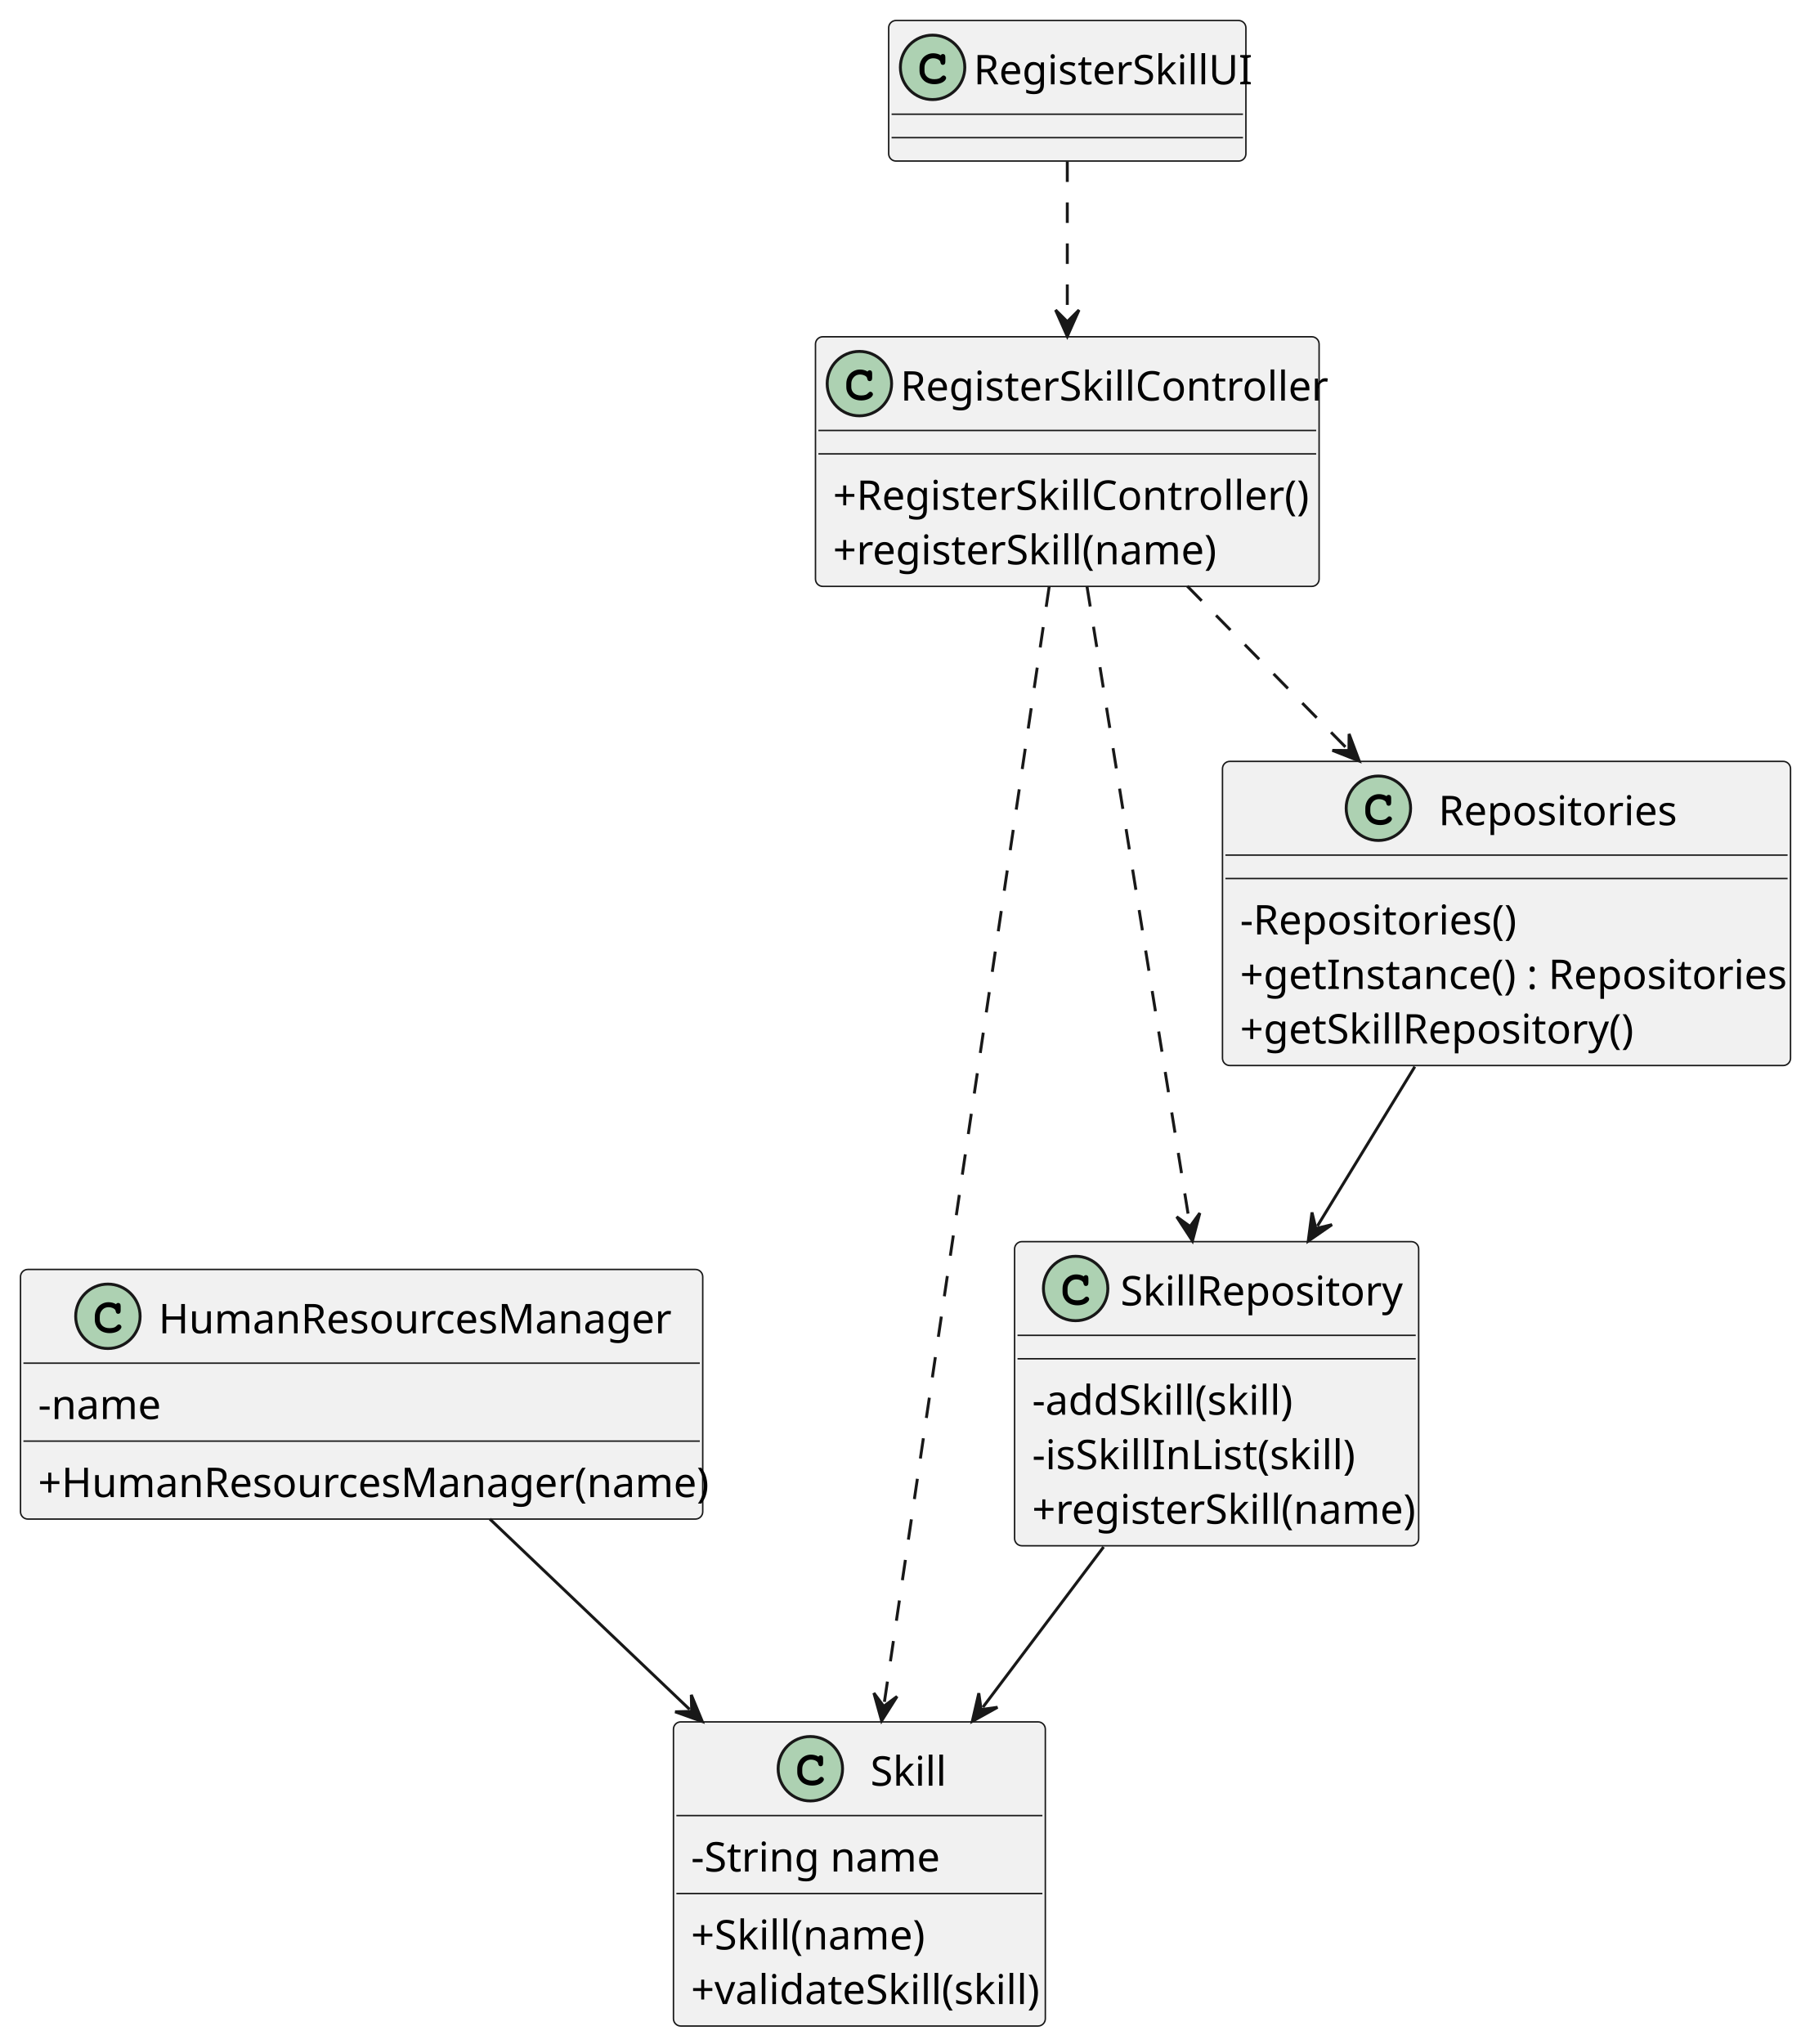
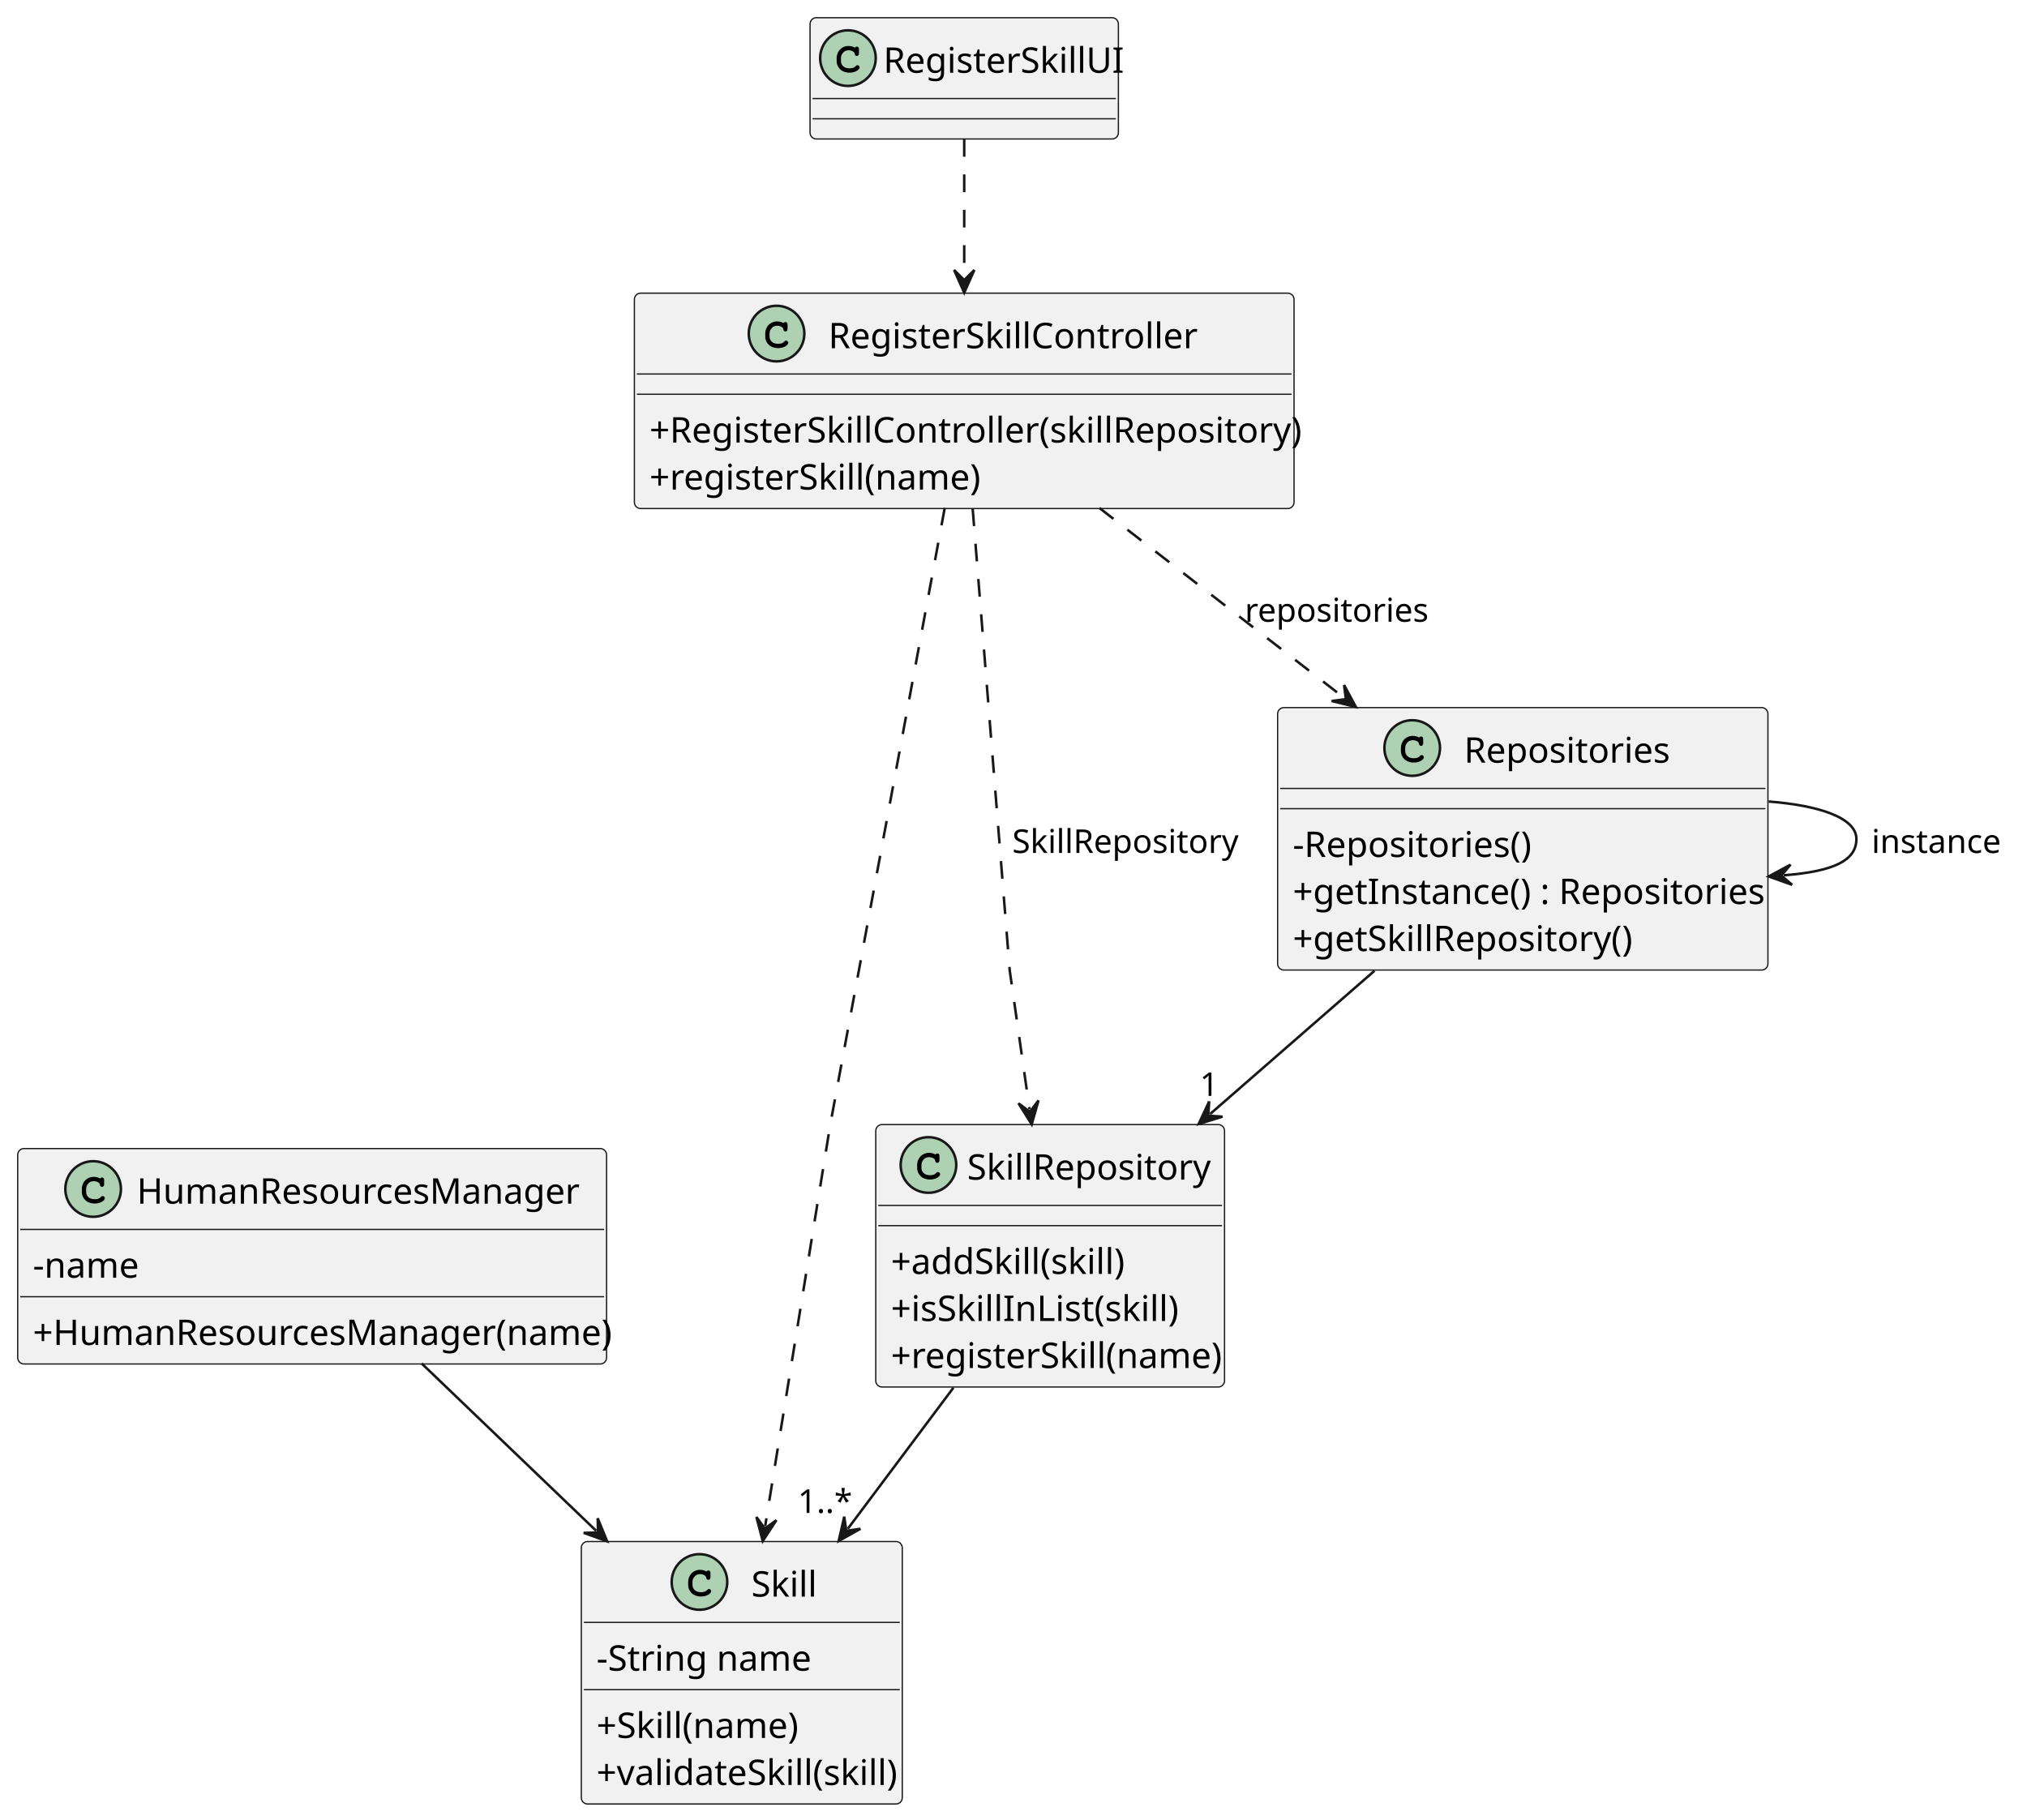
- <svg xmlns="http://www.w3.org/2000/svg" contentStyleType="text/css" height="698px" preserveAspectRatio="none" style="width:618px;height:698px;background:#FFFFFF;" version="1.1" viewBox="0 0 618 698" width="618px" zoomAndPan="magnify">
+ <svg xmlns="http://www.w3.org/2000/svg" contentStyleType="text/css" height="720px" preserveAspectRatio="none" style="width:802px;height:720px;background:#FFFFFF;" version="1.1" viewBox="0 0 802 720" width="802px" zoomAndPan="magnify">
  <defs />
  <g>
    <g id="elem_Skill">
-       <rect codeLine="9" fill="#F1F1F1" height="103.863" id="Skill" rx="2.5" ry="2.5" style="stroke:#181818;stroke-width:0.5;" width="127" x="230" y="588" />
-       <ellipse cx="276.75" cy="604" fill="#ADD1B2" rx="11" ry="11" style="stroke:#181818;stroke-width:1.0;" />
-       <path d="M279.516,599.875 Q279.672,599.656 279.859,599.547 Q280.047,599.438 280.266,599.438 Q280.641,599.438 280.875,599.703 Q281.109,599.953 281.109,600.562 L281.109,602.016 Q281.109,602.625 280.875,602.891 Q280.641,603.156 280.266,603.156 Q279.922,603.156 279.719,602.953 Q279.516,602.766 279.406,602.25 Q279.359,601.891 279.172,601.703 Q278.844,601.328 278.234,601.109 Q277.625,600.891 277,600.891 Q276.234,600.891 275.594,601.219 Q274.969,601.547 274.469,602.297 Q273.984,603.047 273.984,604.078 L273.984,605.172 Q273.984,606.406 274.875,607.234 Q275.766,608.047 277.359,608.047 Q278.297,608.047 278.953,607.797 Q279.344,607.641 279.766,607.203 Q280.031,606.938 280.172,606.859 Q280.328,606.781 280.531,606.781 Q280.859,606.781 281.109,607.047 Q281.375,607.297 281.375,607.641 Q281.375,607.984 281.031,608.391 Q280.531,608.969 279.734,609.297 Q278.656,609.75 277.359,609.75 Q275.844,609.75 274.641,609.125 Q273.656,608.625 272.969,607.562 Q272.281,606.484 272.281,605.203 L272.281,604.047 Q272.281,602.719 272.891,601.578 Q273.516,600.422 274.609,599.812 Q275.703,599.188 276.938,599.188 Q277.672,599.188 278.312,599.359 Q278.969,599.516 279.516,599.875 Z " fill="#000000" />
-       <text fill="#000000" font-family="sans-serif" font-size="14" lengthAdjust="spacing" textLength="25" x="297.25" y="609.797">Skill</text>
-       <line style="stroke:#181818;stroke-width:0.5;" x1="231" x2="356" y1="620" y2="620" />
-       <text fill="#000000" font-family="sans-serif" font-size="14" lengthAdjust="spacing" textLength="81" x="236" y="639.107">-String name</text>
-       <line style="stroke:#181818;stroke-width:0.5;" x1="231" x2="356" y1="646.621" y2="646.621" />
-       <text fill="#000000" font-family="sans-serif" font-size="14" lengthAdjust="spacing" textLength="78" x="236" y="665.729">+Skill(name)</text>
-       <text fill="#000000" font-family="sans-serif" font-size="14" lengthAdjust="spacing" textLength="115" x="236" y="684.35">+validateSkill(skill)</text>
+       <rect codeLine="9" fill="#F1F1F1" height="103.863" id="Skill" rx="2.5" ry="2.5" style="stroke:#181818;stroke-width:0.5;" width="127" x="230" y="610" />
+       <ellipse cx="276.75" cy="626" fill="#ADD1B2" rx="11" ry="11" style="stroke:#181818;stroke-width:1.0;" />
+       <path d="M279.516,621.875 Q279.672,621.656 279.859,621.547 Q280.047,621.438 280.266,621.438 Q280.641,621.438 280.875,621.703 Q281.109,621.953 281.109,622.562 L281.109,624.016 Q281.109,624.625 280.875,624.891 Q280.641,625.156 280.266,625.156 Q279.922,625.156 279.719,624.953 Q279.516,624.766 279.406,624.25 Q279.359,623.891 279.172,623.703 Q278.844,623.328 278.234,623.109 Q277.625,622.891 277,622.891 Q276.234,622.891 275.594,623.219 Q274.969,623.547 274.469,624.297 Q273.984,625.047 273.984,626.078 L273.984,627.172 Q273.984,628.406 274.875,629.234 Q275.766,630.047 277.359,630.047 Q278.297,630.047 278.953,629.797 Q279.344,629.641 279.766,629.203 Q280.031,628.938 280.172,628.859 Q280.328,628.781 280.531,628.781 Q280.859,628.781 281.109,629.047 Q281.375,629.297 281.375,629.641 Q281.375,629.984 281.031,630.391 Q280.531,630.969 279.734,631.297 Q278.656,631.75 277.359,631.75 Q275.844,631.75 274.641,631.125 Q273.656,630.625 272.969,629.562 Q272.281,628.484 272.281,627.203 L272.281,626.047 Q272.281,624.719 272.891,623.578 Q273.516,622.422 274.609,621.812 Q275.703,621.188 276.938,621.188 Q277.672,621.188 278.312,621.359 Q278.969,621.516 279.516,621.875 Z " fill="#000000" />
+       <text fill="#000000" font-family="sans-serif" font-size="14" lengthAdjust="spacing" textLength="25" x="297.25" y="631.797">Skill</text>
+       <line style="stroke:#181818;stroke-width:0.5;" x1="231" x2="356" y1="642" y2="642" />
+       <text fill="#000000" font-family="sans-serif" font-size="14" lengthAdjust="spacing" textLength="81" x="236" y="661.107">-String name</text>
+       <line style="stroke:#181818;stroke-width:0.5;" x1="231" x2="356" y1="668.621" y2="668.621" />
+       <text fill="#000000" font-family="sans-serif" font-size="14" lengthAdjust="spacing" textLength="78" x="236" y="687.729">+Skill(name)</text>
+       <text fill="#000000" font-family="sans-serif" font-size="14" lengthAdjust="spacing" textLength="115" x="236" y="706.35">+validateSkill(skill)</text>
    </g>
    <g id="elem_HumanResourcesManager">
-       <rect codeLine="16" fill="#F1F1F1" height="85.242" id="HumanResourcesManager" rx="2.5" ry="2.5" style="stroke:#181818;stroke-width:0.5;" width="233" x="7" y="433.5" />
-       <ellipse cx="36.85" cy="449.5" fill="#ADD1B2" rx="11" ry="11" style="stroke:#181818;stroke-width:1.0;" />
-       <path d="M39.616,445.375 Q39.772,445.156 39.959,445.047 Q40.147,444.938 40.366,444.938 Q40.741,444.938 40.975,445.203 Q41.209,445.453 41.209,446.062 L41.209,447.516 Q41.209,448.125 40.975,448.391 Q40.741,448.656 40.366,448.656 Q40.022,448.656 39.819,448.453 Q39.616,448.266 39.506,447.75 Q39.459,447.391 39.272,447.203 Q38.944,446.828 38.334,446.609 Q37.725,446.391 37.1,446.391 Q36.334,446.391 35.694,446.719 Q35.069,447.047 34.569,447.797 Q34.084,448.547 34.084,449.578 L34.084,450.672 Q34.084,451.906 34.975,452.734 Q35.866,453.547 37.459,453.547 Q38.397,453.547 39.053,453.297 Q39.444,453.141 39.866,452.703 Q40.131,452.438 40.272,452.359 Q40.428,452.281 40.631,452.281 Q40.959,452.281 41.209,452.547 Q41.475,452.797 41.475,453.141 Q41.475,453.484 41.131,453.891 Q40.631,454.469 39.834,454.797 Q38.756,455.25 37.459,455.25 Q35.944,455.25 34.741,454.625 Q33.756,454.125 33.069,453.062 Q32.381,451.984 32.381,450.703 L32.381,449.547 Q32.381,448.219 32.991,447.078 Q33.616,445.922 34.709,445.312 Q35.803,444.688 37.038,444.688 Q37.772,444.688 38.413,444.859 Q39.069,445.016 39.616,445.375 Z " fill="#000000" />
-       <text fill="#000000" font-family="sans-serif" font-size="14" lengthAdjust="spacing" textLength="168" x="54.15" y="455.297">HumanResourcesManager</text>
-       <line style="stroke:#181818;stroke-width:0.5;" x1="8" x2="239" y1="465.5" y2="465.5" />
-       <text fill="#000000" font-family="sans-serif" font-size="14" lengthAdjust="spacing" textLength="40" x="13" y="484.607">-name</text>
-       <line style="stroke:#181818;stroke-width:0.5;" x1="8" x2="239" y1="492.121" y2="492.121" />
-       <text fill="#000000" font-family="sans-serif" font-size="14" lengthAdjust="spacing" textLength="221" x="13" y="511.228">+HumanResourcesManager(name)</text>
+       <rect codeLine="16" fill="#F1F1F1" height="85.242" id="HumanResourcesManager" rx="2.5" ry="2.5" style="stroke:#181818;stroke-width:0.5;" width="233" x="7" y="454.5" />
+       <ellipse cx="36.85" cy="470.5" fill="#ADD1B2" rx="11" ry="11" style="stroke:#181818;stroke-width:1.0;" />
+       <path d="M39.616,466.375 Q39.772,466.156 39.959,466.047 Q40.147,465.938 40.366,465.938 Q40.741,465.938 40.975,466.203 Q41.209,466.453 41.209,467.062 L41.209,468.516 Q41.209,469.125 40.975,469.391 Q40.741,469.656 40.366,469.656 Q40.022,469.656 39.819,469.453 Q39.616,469.266 39.506,468.75 Q39.459,468.391 39.272,468.203 Q38.944,467.828 38.334,467.609 Q37.725,467.391 37.1,467.391 Q36.334,467.391 35.694,467.719 Q35.069,468.047 34.569,468.797 Q34.084,469.547 34.084,470.578 L34.084,471.672 Q34.084,472.906 34.975,473.734 Q35.866,474.547 37.459,474.547 Q38.397,474.547 39.053,474.297 Q39.444,474.141 39.866,473.703 Q40.131,473.438 40.272,473.359 Q40.428,473.281 40.631,473.281 Q40.959,473.281 41.209,473.547 Q41.475,473.797 41.475,474.141 Q41.475,474.484 41.131,474.891 Q40.631,475.469 39.834,475.797 Q38.756,476.25 37.459,476.25 Q35.944,476.25 34.741,475.625 Q33.756,475.125 33.069,474.062 Q32.381,472.984 32.381,471.703 L32.381,470.547 Q32.381,469.219 32.991,468.078 Q33.616,466.922 34.709,466.312 Q35.803,465.688 37.038,465.688 Q37.772,465.688 38.413,465.859 Q39.069,466.016 39.616,466.375 Z " fill="#000000" />
+       <text fill="#000000" font-family="sans-serif" font-size="14" lengthAdjust="spacing" textLength="168" x="54.15" y="476.297">HumanResourcesManager</text>
+       <line style="stroke:#181818;stroke-width:0.5;" x1="8" x2="239" y1="486.5" y2="486.5" />
+       <text fill="#000000" font-family="sans-serif" font-size="14" lengthAdjust="spacing" textLength="40" x="13" y="505.607">-name</text>
+       <line style="stroke:#181818;stroke-width:0.5;" x1="8" x2="239" y1="513.121" y2="513.121" />
+       <text fill="#000000" font-family="sans-serif" font-size="14" lengthAdjust="spacing" textLength="221" x="13" y="532.229">+HumanResourcesManager(name)</text>
    </g>
    <g id="elem_SkillRepository">
-       <rect codeLine="21" fill="#F1F1F1" height="103.863" id="SkillRepository" rx="2.5" ry="2.5" style="stroke:#181818;stroke-width:0.5;" width="138" x="346.5" y="424" />
-       <ellipse cx="367.35" cy="440" fill="#ADD1B2" rx="11" ry="11" style="stroke:#181818;stroke-width:1.0;" />
-       <path d="M370.116,435.875 Q370.272,435.656 370.459,435.547 Q370.647,435.438 370.866,435.438 Q371.241,435.438 371.475,435.703 Q371.709,435.953 371.709,436.562 L371.709,438.016 Q371.709,438.625 371.475,438.891 Q371.241,439.156 370.866,439.156 Q370.522,439.156 370.319,438.953 Q370.116,438.766 370.006,438.25 Q369.959,437.891 369.772,437.703 Q369.444,437.328 368.834,437.109 Q368.225,436.891 367.6,436.891 Q366.834,436.891 366.194,437.219 Q365.569,437.547 365.069,438.297 Q364.584,439.047 364.584,440.078 L364.584,441.172 Q364.584,442.406 365.475,443.234 Q366.366,444.047 367.959,444.047 Q368.897,444.047 369.553,443.797 Q369.944,443.641 370.366,443.203 Q370.631,442.938 370.772,442.859 Q370.928,442.781 371.131,442.781 Q371.459,442.781 371.709,443.047 Q371.975,443.297 371.975,443.641 Q371.975,443.984 371.631,444.391 Q371.131,444.969 370.334,445.297 Q369.256,445.75 367.959,445.75 Q366.444,445.75 365.241,445.125 Q364.256,444.625 363.569,443.562 Q362.881,442.484 362.881,441.203 L362.881,440.047 Q362.881,438.719 363.491,437.578 Q364.116,436.422 365.209,435.812 Q366.303,435.188 367.538,435.188 Q368.272,435.188 368.913,435.359 Q369.569,435.516 370.116,435.875 Z " fill="#000000" />
-       <text fill="#000000" font-family="sans-serif" font-size="14" lengthAdjust="spacing" textLength="93" x="382.65" y="445.797">SkillRepository</text>
-       <line style="stroke:#181818;stroke-width:0.5;" x1="347.5" x2="483.5" y1="456" y2="456" />
-       <line style="stroke:#181818;stroke-width:0.5;" x1="347.5" x2="483.5" y1="464" y2="464" />
-       <text fill="#000000" font-family="sans-serif" font-size="14" lengthAdjust="spacing" textLength="87" x="352.5" y="483.107">-addSkill(skill)</text>
-       <text fill="#000000" font-family="sans-serif" font-size="14" lengthAdjust="spacing" textLength="106" x="352.5" y="501.728">-isSkillInList(skill)</text>
-       <text fill="#000000" font-family="sans-serif" font-size="14" lengthAdjust="spacing" textLength="126" x="352.5" y="520.35">+registerSkill(name)</text>
+       <rect codeLine="21" fill="#F1F1F1" height="103.863" id="SkillRepository" rx="2.5" ry="2.5" style="stroke:#181818;stroke-width:0.5;" width="138" x="346.5" y="445" />
+       <ellipse cx="367.35" cy="461" fill="#ADD1B2" rx="11" ry="11" style="stroke:#181818;stroke-width:1.0;" />
+       <path d="M370.116,456.875 Q370.272,456.656 370.459,456.547 Q370.647,456.438 370.866,456.438 Q371.241,456.438 371.475,456.703 Q371.709,456.953 371.709,457.562 L371.709,459.016 Q371.709,459.625 371.475,459.891 Q371.241,460.156 370.866,460.156 Q370.522,460.156 370.319,459.953 Q370.116,459.766 370.006,459.25 Q369.959,458.891 369.772,458.703 Q369.444,458.328 368.834,458.109 Q368.225,457.891 367.6,457.891 Q366.834,457.891 366.194,458.219 Q365.569,458.547 365.069,459.297 Q364.584,460.047 364.584,461.078 L364.584,462.172 Q364.584,463.406 365.475,464.234 Q366.366,465.047 367.959,465.047 Q368.897,465.047 369.553,464.797 Q369.944,464.641 370.366,464.203 Q370.631,463.938 370.772,463.859 Q370.928,463.781 371.131,463.781 Q371.459,463.781 371.709,464.047 Q371.975,464.297 371.975,464.641 Q371.975,464.984 371.631,465.391 Q371.131,465.969 370.334,466.297 Q369.256,466.75 367.959,466.75 Q366.444,466.75 365.241,466.125 Q364.256,465.625 363.569,464.562 Q362.881,463.484 362.881,462.203 L362.881,461.047 Q362.881,459.719 363.491,458.578 Q364.116,457.422 365.209,456.812 Q366.303,456.188 367.538,456.188 Q368.272,456.188 368.913,456.359 Q369.569,456.516 370.116,456.875 Z " fill="#000000" />
+       <text fill="#000000" font-family="sans-serif" font-size="14" lengthAdjust="spacing" textLength="93" x="382.65" y="466.797">SkillRepository</text>
+       <line style="stroke:#181818;stroke-width:0.5;" x1="347.5" x2="483.5" y1="477" y2="477" />
+       <line style="stroke:#181818;stroke-width:0.5;" x1="347.5" x2="483.5" y1="485" y2="485" />
+       <text fill="#000000" font-family="sans-serif" font-size="14" lengthAdjust="spacing" textLength="90" x="352.5" y="504.107">+addSkill(skill)</text>
+       <text fill="#000000" font-family="sans-serif" font-size="14" lengthAdjust="spacing" textLength="109" x="352.5" y="522.729">+isSkillInList(skill)</text>
+       <text fill="#000000" font-family="sans-serif" font-size="14" lengthAdjust="spacing" textLength="126" x="352.5" y="541.35">+registerSkill(name)</text>
    </g>
    <g id="elem_Repositories">
-       <rect codeLine="27" fill="#F1F1F1" height="103.863" id="Repositories" rx="2.5" ry="2.5" style="stroke:#181818;stroke-width:0.5;" width="194" x="417.5" y="260" />
-       <ellipse cx="470.75" cy="276" fill="#ADD1B2" rx="11" ry="11" style="stroke:#181818;stroke-width:1.0;" />
-       <path d="M473.516,271.875 Q473.672,271.656 473.859,271.547 Q474.047,271.438 474.266,271.438 Q474.641,271.438 474.875,271.703 Q475.109,271.953 475.109,272.562 L475.109,274.016 Q475.109,274.625 474.875,274.891 Q474.641,275.156 474.266,275.156 Q473.922,275.156 473.719,274.953 Q473.516,274.766 473.406,274.25 Q473.359,273.891 473.172,273.703 Q472.844,273.328 472.234,273.109 Q471.625,272.891 471,272.891 Q470.234,272.891 469.594,273.219 Q468.969,273.547 468.469,274.297 Q467.984,275.047 467.984,276.078 L467.984,277.172 Q467.984,278.406 468.875,279.234 Q469.766,280.047 471.359,280.047 Q472.297,280.047 472.953,279.797 Q473.344,279.641 473.766,279.203 Q474.031,278.938 474.172,278.859 Q474.328,278.781 474.531,278.781 Q474.859,278.781 475.109,279.047 Q475.375,279.297 475.375,279.641 Q475.375,279.984 475.031,280.391 Q474.531,280.969 473.734,281.297 Q472.656,281.75 471.359,281.75 Q469.844,281.75 468.641,281.125 Q467.656,280.625 466.969,279.562 Q466.281,278.484 466.281,277.203 L466.281,276.047 Q466.281,274.719 466.891,273.578 Q467.516,272.422 468.609,271.812 Q469.703,271.188 470.938,271.188 Q471.672,271.188 472.312,271.359 Q472.969,271.516 473.516,271.875 Z " fill="#000000" />
-       <text fill="#000000" font-family="sans-serif" font-size="14" lengthAdjust="spacing" textLength="79" x="491.25" y="281.797">Repositories</text>
-       <line style="stroke:#181818;stroke-width:0.5;" x1="418.5" x2="610.5" y1="292" y2="292" />
-       <line style="stroke:#181818;stroke-width:0.5;" x1="418.5" x2="610.5" y1="300" y2="300" />
-       <text fill="#000000" font-family="sans-serif" font-size="14" lengthAdjust="spacing" textLength="94" x="423.5" y="319.107">-Repositories()</text>
-       <text fill="#000000" font-family="sans-serif" font-size="14" lengthAdjust="spacing" textLength="182" x="423.5" y="337.728">+getInstance() : Repositories</text>
-       <text fill="#000000" font-family="sans-serif" font-size="14" lengthAdjust="spacing" textLength="131" x="423.5" y="356.35">+getSkillRepository()</text>
+       <rect codeLine="27" fill="#F1F1F1" height="103.863" id="Repositories" rx="2.5" ry="2.5" style="stroke:#181818;stroke-width:0.5;" width="194" x="505.5" y="280" />
+       <ellipse cx="558.75" cy="296" fill="#ADD1B2" rx="11" ry="11" style="stroke:#181818;stroke-width:1.0;" />
+       <path d="M561.516,291.875 Q561.672,291.656 561.859,291.547 Q562.047,291.438 562.266,291.438 Q562.641,291.438 562.875,291.703 Q563.109,291.953 563.109,292.562 L563.109,294.016 Q563.109,294.625 562.875,294.891 Q562.641,295.156 562.266,295.156 Q561.922,295.156 561.719,294.953 Q561.516,294.766 561.406,294.25 Q561.359,293.891 561.172,293.703 Q560.844,293.328 560.234,293.109 Q559.625,292.891 559,292.891 Q558.234,292.891 557.594,293.219 Q556.969,293.547 556.469,294.297 Q555.984,295.047 555.984,296.078 L555.984,297.172 Q555.984,298.406 556.875,299.234 Q557.766,300.047 559.359,300.047 Q560.297,300.047 560.953,299.797 Q561.344,299.641 561.766,299.203 Q562.031,298.938 562.172,298.859 Q562.328,298.781 562.531,298.781 Q562.859,298.781 563.109,299.047 Q563.375,299.297 563.375,299.641 Q563.375,299.984 563.031,300.391 Q562.531,300.969 561.734,301.297 Q560.656,301.75 559.359,301.75 Q557.844,301.75 556.641,301.125 Q555.656,300.625 554.969,299.562 Q554.281,298.484 554.281,297.203 L554.281,296.047 Q554.281,294.719 554.891,293.578 Q555.516,292.422 556.609,291.812 Q557.703,291.188 558.938,291.188 Q559.672,291.188 560.312,291.359 Q560.969,291.516 561.516,291.875 Z " fill="#000000" />
+       <text fill="#000000" font-family="sans-serif" font-size="14" lengthAdjust="spacing" textLength="79" x="579.25" y="301.797">Repositories</text>
+       <line style="stroke:#181818;stroke-width:0.5;" x1="506.5" x2="698.5" y1="312" y2="312" />
+       <line style="stroke:#181818;stroke-width:0.5;" x1="506.5" x2="698.5" y1="320" y2="320" />
+       <text fill="#000000" font-family="sans-serif" font-size="14" lengthAdjust="spacing" textLength="94" x="511.5" y="339.107">-Repositories()</text>
+       <text fill="#000000" font-family="sans-serif" font-size="14" lengthAdjust="spacing" textLength="182" x="511.5" y="357.728">+getInstance() : Repositories</text>
+       <text fill="#000000" font-family="sans-serif" font-size="14" lengthAdjust="spacing" textLength="131" x="511.5" y="376.35">+getSkillRepository()</text>
    </g>
    <g id="elem_RegisterSkillController">
-       <rect codeLine="33" fill="#F1F1F1" height="85.242" id="RegisterSkillController" rx="2.5" ry="2.5" style="stroke:#181818;stroke-width:0.5;" width="172" x="278.5" y="115" />
-       <ellipse cx="293.5" cy="131" fill="#ADD1B2" rx="11" ry="11" style="stroke:#181818;stroke-width:1.0;" />
-       <path d="M296.266,126.875 Q296.422,126.656 296.609,126.547 Q296.797,126.438 297.016,126.438 Q297.391,126.438 297.625,126.703 Q297.859,126.953 297.859,127.562 L297.859,129.016 Q297.859,129.625 297.625,129.891 Q297.391,130.156 297.016,130.156 Q296.672,130.156 296.469,129.953 Q296.266,129.766 296.156,129.25 Q296.109,128.891 295.922,128.703 Q295.594,128.328 294.984,128.109 Q294.375,127.891 293.75,127.891 Q292.984,127.891 292.344,128.219 Q291.719,128.547 291.219,129.297 Q290.734,130.047 290.734,131.078 L290.734,132.172 Q290.734,133.406 291.625,134.234 Q292.516,135.047 294.109,135.047 Q295.047,135.047 295.703,134.797 Q296.094,134.641 296.516,134.203 Q296.781,133.938 296.922,133.859 Q297.078,133.781 297.281,133.781 Q297.609,133.781 297.859,134.047 Q298.125,134.297 298.125,134.641 Q298.125,134.984 297.781,135.391 Q297.281,135.969 296.484,136.297 Q295.406,136.75 294.109,136.75 Q292.594,136.75 291.391,136.125 Q290.406,135.625 289.719,134.562 Q289.031,133.484 289.031,132.203 L289.031,131.047 Q289.031,129.719 289.641,128.578 Q290.266,127.422 291.359,126.812 Q292.453,126.188 293.688,126.188 Q294.422,126.188 295.062,126.359 Q295.719,126.516 296.266,126.875 Z " fill="#000000" />
-       <text fill="#000000" font-family="sans-serif" font-size="14" lengthAdjust="spacing" textLength="140" x="307.5" y="136.797">RegisterSkillController</text>
-       <line style="stroke:#181818;stroke-width:0.5;" x1="279.5" x2="449.5" y1="147" y2="147" />
-       <line style="stroke:#181818;stroke-width:0.5;" x1="279.5" x2="449.5" y1="155" y2="155" />
-       <text fill="#000000" font-family="sans-serif" font-size="14" lengthAdjust="spacing" textLength="158" x="284.5" y="174.107">+RegisterSkillController()</text>
-       <text fill="#000000" font-family="sans-serif" font-size="14" lengthAdjust="spacing" textLength="126" x="284.5" y="192.728">+registerSkill(name)</text>
+       <rect codeLine="33" fill="#F1F1F1" height="85.242" id="RegisterSkillController" rx="2.5" ry="2.5" style="stroke:#181818;stroke-width:0.5;" width="261" x="251" y="116" />
+       <ellipse cx="307.25" cy="132" fill="#ADD1B2" rx="11" ry="11" style="stroke:#181818;stroke-width:1.0;" />
+       <path d="M310.016,127.875 Q310.172,127.656 310.359,127.547 Q310.547,127.438 310.766,127.438 Q311.141,127.438 311.375,127.703 Q311.609,127.953 311.609,128.562 L311.609,130.016 Q311.609,130.625 311.375,130.891 Q311.141,131.156 310.766,131.156 Q310.422,131.156 310.219,130.953 Q310.016,130.766 309.906,130.25 Q309.859,129.891 309.672,129.703 Q309.344,129.328 308.734,129.109 Q308.125,128.891 307.5,128.891 Q306.734,128.891 306.094,129.219 Q305.469,129.547 304.969,130.297 Q304.484,131.047 304.484,132.078 L304.484,133.172 Q304.484,134.406 305.375,135.234 Q306.266,136.047 307.859,136.047 Q308.797,136.047 309.453,135.797 Q309.844,135.641 310.266,135.203 Q310.531,134.938 310.672,134.859 Q310.828,134.781 311.031,134.781 Q311.359,134.781 311.609,135.047 Q311.875,135.297 311.875,135.641 Q311.875,135.984 311.531,136.391 Q311.031,136.969 310.234,137.297 Q309.156,137.75 307.859,137.75 Q306.344,137.75 305.141,137.125 Q304.156,136.625 303.469,135.562 Q302.781,134.484 302.781,133.203 L302.781,132.047 Q302.781,130.719 303.391,129.578 Q304.016,128.422 305.109,127.812 Q306.203,127.188 307.438,127.188 Q308.172,127.188 308.812,127.359 Q309.469,127.516 310.016,127.875 Z " fill="#000000" />
+       <text fill="#000000" font-family="sans-serif" font-size="14" lengthAdjust="spacing" textLength="140" x="327.75" y="137.797">RegisterSkillController</text>
+       <line style="stroke:#181818;stroke-width:0.5;" x1="252" x2="511" y1="148" y2="148" />
+       <line style="stroke:#181818;stroke-width:0.5;" x1="252" x2="511" y1="156" y2="156" />
+       <text fill="#000000" font-family="sans-serif" font-size="14" lengthAdjust="spacing" textLength="249" x="257" y="175.107">+RegisterSkillController(skillRepository)</text>
+       <text fill="#000000" font-family="sans-serif" font-size="14" lengthAdjust="spacing" textLength="126" x="257" y="193.728">+registerSkill(name)</text>
    </g>
    <g id="elem_RegisterSkillUI">
-       <rect codeLine="38" fill="#F1F1F1" height="48" id="RegisterSkillUI" rx="2.5" ry="2.5" style="stroke:#181818;stroke-width:0.5;" width="122" x="303.5" y="7" />
-       <ellipse cx="318.5" cy="23" fill="#ADD1B2" rx="11" ry="11" style="stroke:#181818;stroke-width:1.0;" />
-       <path d="M321.266,18.875 Q321.422,18.656 321.609,18.547 Q321.797,18.438 322.016,18.438 Q322.391,18.438 322.625,18.703 Q322.859,18.953 322.859,19.562 L322.859,21.016 Q322.859,21.625 322.625,21.891 Q322.391,22.156 322.016,22.156 Q321.672,22.156 321.469,21.953 Q321.266,21.766 321.156,21.25 Q321.109,20.891 320.922,20.703 Q320.594,20.328 319.984,20.109 Q319.375,19.891 318.75,19.891 Q317.984,19.891 317.344,20.219 Q316.719,20.547 316.219,21.297 Q315.734,22.047 315.734,23.078 L315.734,24.172 Q315.734,25.406 316.625,26.234 Q317.516,27.047 319.109,27.047 Q320.047,27.047 320.703,26.797 Q321.094,26.641 321.516,26.203 Q321.781,25.938 321.922,25.859 Q322.078,25.781 322.281,25.781 Q322.609,25.781 322.859,26.047 Q323.125,26.297 323.125,26.641 Q323.125,26.984 322.781,27.391 Q322.281,27.969 321.484,28.297 Q320.406,28.75 319.109,28.75 Q317.594,28.75 316.391,28.125 Q315.406,27.625 314.719,26.562 Q314.031,25.484 314.031,24.203 L314.031,23.047 Q314.031,21.719 314.641,20.578 Q315.266,19.422 316.359,18.812 Q317.453,18.188 318.688,18.188 Q319.422,18.188 320.062,18.359 Q320.719,18.516 321.266,18.875 Z " fill="#000000" />
-       <text fill="#000000" font-family="sans-serif" font-size="14" lengthAdjust="spacing" textLength="90" x="332.5" y="28.797">RegisterSkillUI</text>
-       <line style="stroke:#181818;stroke-width:0.5;" x1="304.5" x2="424.5" y1="39" y2="39" />
-       <line style="stroke:#181818;stroke-width:0.5;" x1="304.5" x2="424.5" y1="47" y2="47" />
+       <rect codeLine="38" fill="#F1F1F1" height="48" id="RegisterSkillUI" rx="2.5" ry="2.5" style="stroke:#181818;stroke-width:0.5;" width="122" x="320.5" y="7" />
+       <ellipse cx="335.5" cy="23" fill="#ADD1B2" rx="11" ry="11" style="stroke:#181818;stroke-width:1.0;" />
+       <path d="M338.266,18.875 Q338.422,18.656 338.609,18.547 Q338.797,18.438 339.016,18.438 Q339.391,18.438 339.625,18.703 Q339.859,18.953 339.859,19.562 L339.859,21.016 Q339.859,21.625 339.625,21.891 Q339.391,22.156 339.016,22.156 Q338.672,22.156 338.469,21.953 Q338.266,21.766 338.156,21.25 Q338.109,20.891 337.922,20.703 Q337.594,20.328 336.984,20.109 Q336.375,19.891 335.75,19.891 Q334.984,19.891 334.344,20.219 Q333.719,20.547 333.219,21.297 Q332.734,22.047 332.734,23.078 L332.734,24.172 Q332.734,25.406 333.625,26.234 Q334.516,27.047 336.109,27.047 Q337.047,27.047 337.703,26.797 Q338.094,26.641 338.516,26.203 Q338.781,25.938 338.922,25.859 Q339.078,25.781 339.281,25.781 Q339.609,25.781 339.859,26.047 Q340.125,26.297 340.125,26.641 Q340.125,26.984 339.781,27.391 Q339.281,27.969 338.484,28.297 Q337.406,28.75 336.109,28.75 Q334.594,28.75 333.391,28.125 Q332.406,27.625 331.719,26.562 Q331.031,25.484 331.031,24.203 L331.031,23.047 Q331.031,21.719 331.641,20.578 Q332.266,19.422 333.359,18.812 Q334.453,18.188 335.688,18.188 Q336.422,18.188 337.062,18.359 Q337.719,18.516 338.266,18.875 Z " fill="#000000" />
+       <text fill="#000000" font-family="sans-serif" font-size="14" lengthAdjust="spacing" textLength="90" x="349.5" y="28.797">RegisterSkillUI</text>
+       <line style="stroke:#181818;stroke-width:0.5;" x1="321.5" x2="441.5" y1="39" y2="39" />
+       <line style="stroke:#181818;stroke-width:0.5;" x1="321.5" x2="441.5" y1="47" y2="47" />
    </g>
    <g id="link_RegisterSkillUI_RegisterSkillController">
-       <path codeLine="41" d="M364.5,55.13 C364.5,71.86 364.5,88.94 364.5,108.86 " fill="none" id="RegisterSkillUI-to-RegisterSkillController" style="stroke:#181818;stroke-width:1.0;stroke-dasharray:7.0,7.0;" />
-       <polygon fill="#181818" points="364.5,114.86,368.5,105.86,364.5,109.86,360.5,105.86,364.5,114.86" style="stroke:#181818;stroke-width:1.0;" />
+       <path codeLine="41" d="M381.5,55.02 C381.5,72 381.5,89.58 381.5,109.84 " fill="none" id="RegisterSkillUI-to-RegisterSkillController" style="stroke:#181818;stroke-width:1.0;stroke-dasharray:7.0,7.0;" />
+       <polygon fill="#181818" points="381.5,115.84,385.5,106.84,381.5,110.84,377.5,106.84,381.5,115.84" style="stroke:#181818;stroke-width:1.0;" />
    </g>
    <g id="link_RegisterSkillController_Repositories">
-       <path codeLine="42" d="M405.49,200.17 C423.62,218.6 440.903,236.172 459.993,255.582 " fill="none" id="RegisterSkillController-to-Repositories" style="stroke:#181818;stroke-width:1.0;stroke-dasharray:7.0,7.0;" />
-       <polygon fill="#181818" points="464.2,259.86,460.741,250.638,460.694,256.295,455.037,256.248,464.2,259.86" style="stroke:#181818;stroke-width:1.0;" />
+       <path codeLine="42" d="M435,201.02 C465.53,224.71 499.32,250.921 531.72,276.071 " fill="none" id="RegisterSkillController-to-Repositories" style="stroke:#181818;stroke-width:1.0;stroke-dasharray:7.0,7.0;" />
+       <polygon fill="#181818" points="536.46,279.75,531.803,271.072,532.51,276.684,526.898,277.391,536.46,279.75" style="stroke:#181818;stroke-width:1.0;" />
+       <text fill="#000000" font-family="sans-serif" font-size="13" lengthAdjust="spacing" textLength="67" x="492.5" y="246.028">repositories</text>
+     </g>
+     <g id="link_Repositories_Repositories">
+       <path codeLine="43" d="M699.78,317.17 C719.98,318.73 734.5,323.67 734.5,332 C734.5,340.33 725.962,344.808 705.762,346.368 " fill="none" id="Repositories-to-Repositories" style="stroke:#181818;stroke-width:1.0;" />
+       <polygon fill="#181818" points="699.78,346.83,709.061,350.125,704.765,346.445,708.445,342.149,699.78,346.83" style="stroke:#181818;stroke-width:1.0;" />
+       <text fill="#000000" font-family="sans-serif" font-size="13" lengthAdjust="spacing" textLength="49" x="740.5" y="337.528">instance</text>
    </g>
    <g id="link_RegisterSkillController_SkillRepository">
-       <path codeLine="43" d="M371.22,200.2 C380.5,257.78 396.266,355.616 406.286,417.836 " fill="none" id="RegisterSkillController-to-SkillRepository" style="stroke:#181818;stroke-width:1.0;stroke-dasharray:7.0,7.0;" />
-       <polygon fill="#181818" points="407.24,423.76,409.758,414.238,406.445,418.824,401.86,415.51,407.24,423.76" style="stroke:#181818;stroke-width:1.0;" />
+       <path codeLine="44" d="M384.84,201.2 C390.05,266.12 399.5,384 399.5,384 C399.5,384 403.132,409.44 407.351,438.98 " fill="none" id="RegisterSkillController-to-SkillRepository" style="stroke:#181818;stroke-width:1.0;stroke-dasharray:7.0,7.0;" />
+       <polygon fill="#181818" points="408.2,444.92,410.887,435.445,407.493,439.97,402.967,436.576,408.2,444.92" style="stroke:#181818;stroke-width:1.0;" />
+       <text fill="#000000" font-family="sans-serif" font-size="13" lengthAdjust="spacing" textLength="87" x="400.5" y="337.528">SkillRepository</text>
    </g>
    <g id="link_RegisterSkillController_Skill">
-       <path codeLine="44" d="M358.32,200.3 C345.33,288.21 316.107,486.034 301.967,581.705 " fill="none" id="RegisterSkillController-to-Skill" style="stroke:#181818;stroke-width:1.0;stroke-dasharray:7.0,7.0;" />
-       <polygon fill="#181818" points="301.09,587.64,306.363,579.322,301.821,582.694,298.449,578.152,301.09,587.64" style="stroke:#181818;stroke-width:1.0;" />
+       <path codeLine="45" d="M373.79,201.01 C359.09,280.2 328.5,445 328.5,445 C328.5,445 313.1,540.017 302.75,603.887 " fill="none" id="RegisterSkillController-to-Skill" style="stroke:#181818;stroke-width:1.0;stroke-dasharray:7.0,7.0;" />
+       <polygon fill="#181818" points="301.79,609.81,307.178,601.566,302.59,604.874,299.281,600.286,301.79,609.81" style="stroke:#181818;stroke-width:1.0;" />
    </g>
    <g id="link_Repositories_SkillRepository">
-       <path codeLine="45" d="M483.18,364.26 C471.56,383.26 461.529,399.68 449.918,418.68 " fill="none" id="Repositories-to-SkillRepository" style="stroke:#181818;stroke-width:1.0;" />
-       <polygon fill="#181818" points="446.79,423.8,454.896,418.206,449.397,419.534,448.07,414.035,446.79,423.8" style="stroke:#181818;stroke-width:1.0;" />
+       <path codeLine="46" d="M543.85,384.13 C521.67,403.45 500.973,421.498 478.793,440.828 " fill="none" id="Repositories-to-SkillRepository" style="stroke:#181818;stroke-width:1.0;" />
+       <polygon fill="#181818" points="474.27,444.77,483.683,441.872,478.039,441.485,478.427,435.841,474.27,444.77" style="stroke:#181818;stroke-width:1.0;" />
+       <text fill="#000000" font-family="sans-serif" font-size="13" lengthAdjust="spacing" textLength="7" x="474.697" y="433.666">1</text>
    </g>
    <g id="link_HumanResourcesManager_Skill">
-       <path codeLine="46" d="M167.28,518.72 C189.41,539.81 212.125,561.462 235.506,583.732 " fill="none" id="HumanResourcesManager-to-Skill" style="stroke:#181818;stroke-width:1.0;" />
-       <polygon fill="#181818" points="239.85,587.87,236.092,578.766,236.23,584.422,230.574,584.559,239.85,587.87" style="stroke:#181818;stroke-width:1.0;" />
+       <path codeLine="47" d="M166.84,539.55 C189.17,560.96 212.27,583.106 235.88,605.756 " fill="none" id="HumanResourcesManager-to-Skill" style="stroke:#181818;stroke-width:1.0;" />
+       <polygon fill="#181818" points="240.21,609.91,236.484,600.793,236.602,606.449,230.946,606.566,240.21,609.91" style="stroke:#181818;stroke-width:1.0;" />
    </g>
    <g id="link_SkillRepository_Skill">
-       <path codeLine="47" d="M376.9,528.26 C362.59,547.26 349.98,564.007 335.67,583.007 " fill="none" id="SkillRepository-to-Skill" style="stroke:#181818;stroke-width:1.0;" />
-       <polygon fill="#181818" points="332.06,587.8,340.67,583.017,335.068,583.806,334.279,578.205,332.06,587.8" style="stroke:#181818;stroke-width:1.0;" />
+       <path codeLine="48" d="M377.23,549.13 C362.77,568.45 349.906,585.637 335.436,604.967 " fill="none" id="SkillRepository-to-Skill" style="stroke:#181818;stroke-width:1.0;" />
+       <polygon fill="#181818" points="331.84,609.77,340.436,604.962,334.836,605.767,334.031,600.168,331.84,609.77" style="stroke:#181818;stroke-width:1.0;" />
+       <text fill="#000000" font-family="sans-serif" font-size="13" lengthAdjust="spacing" textLength="20" x="315.648" y="598.667">1..*</text>
    </g>
  </g>
</svg>
